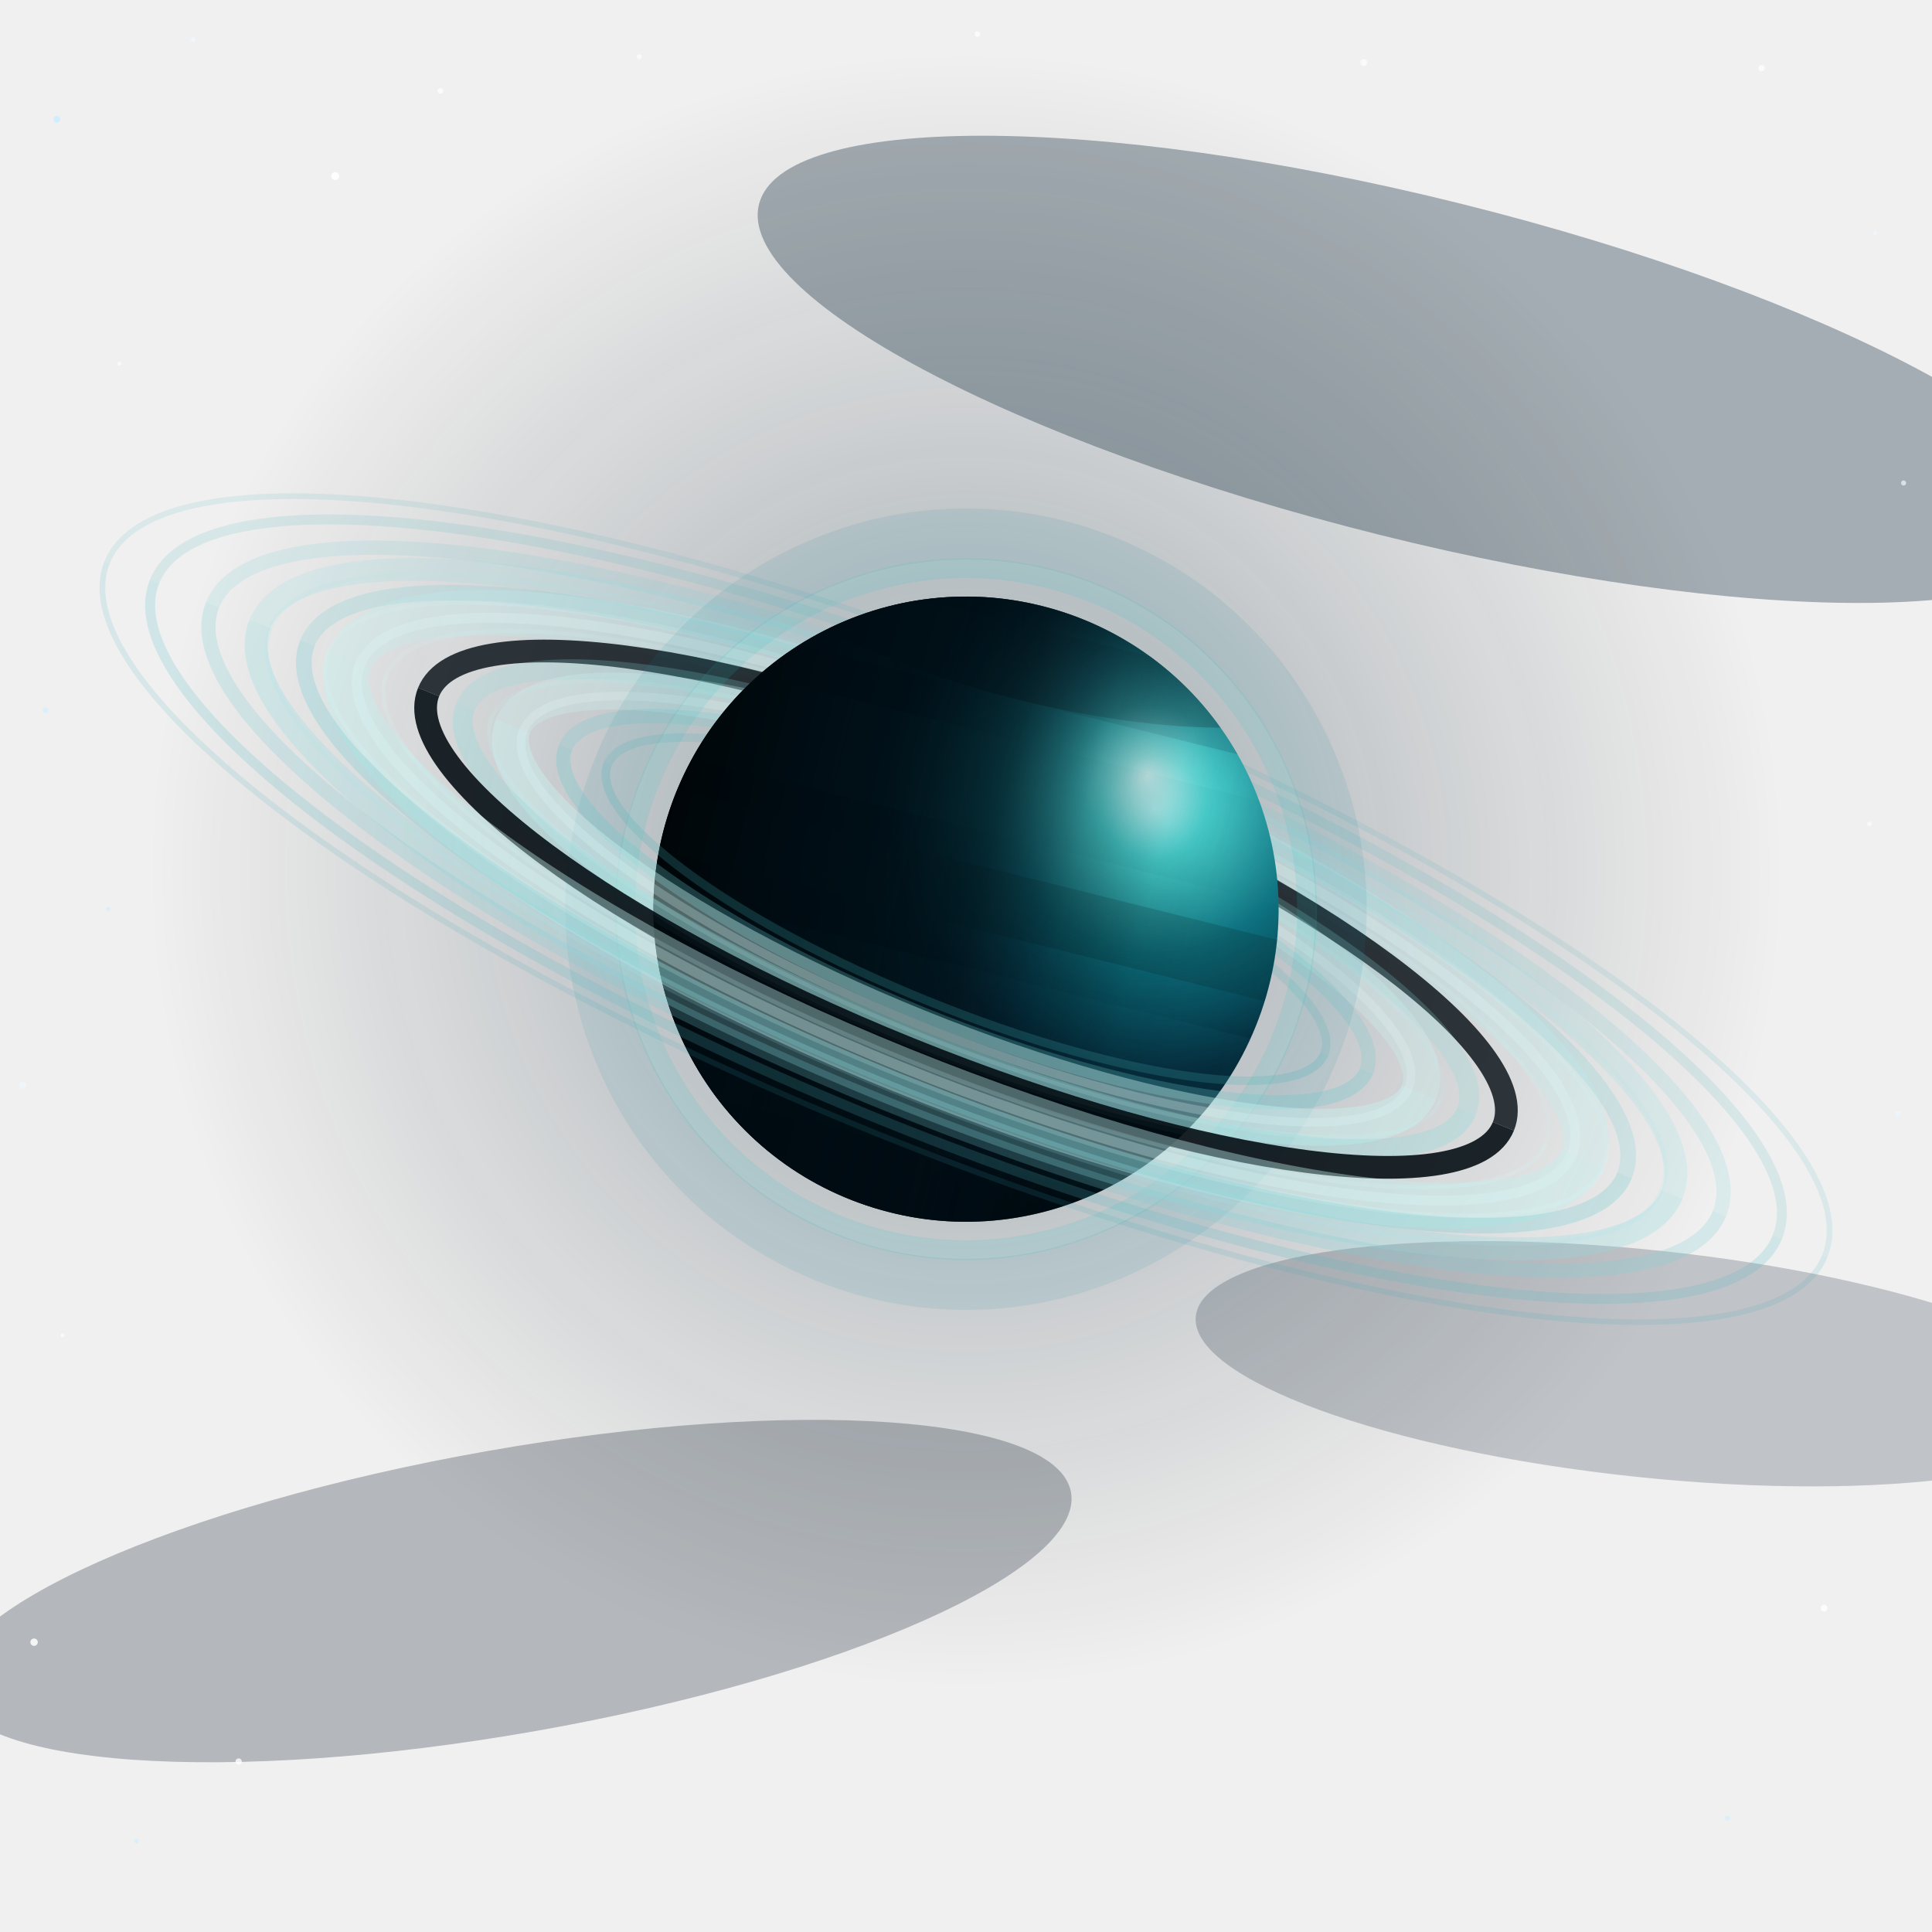
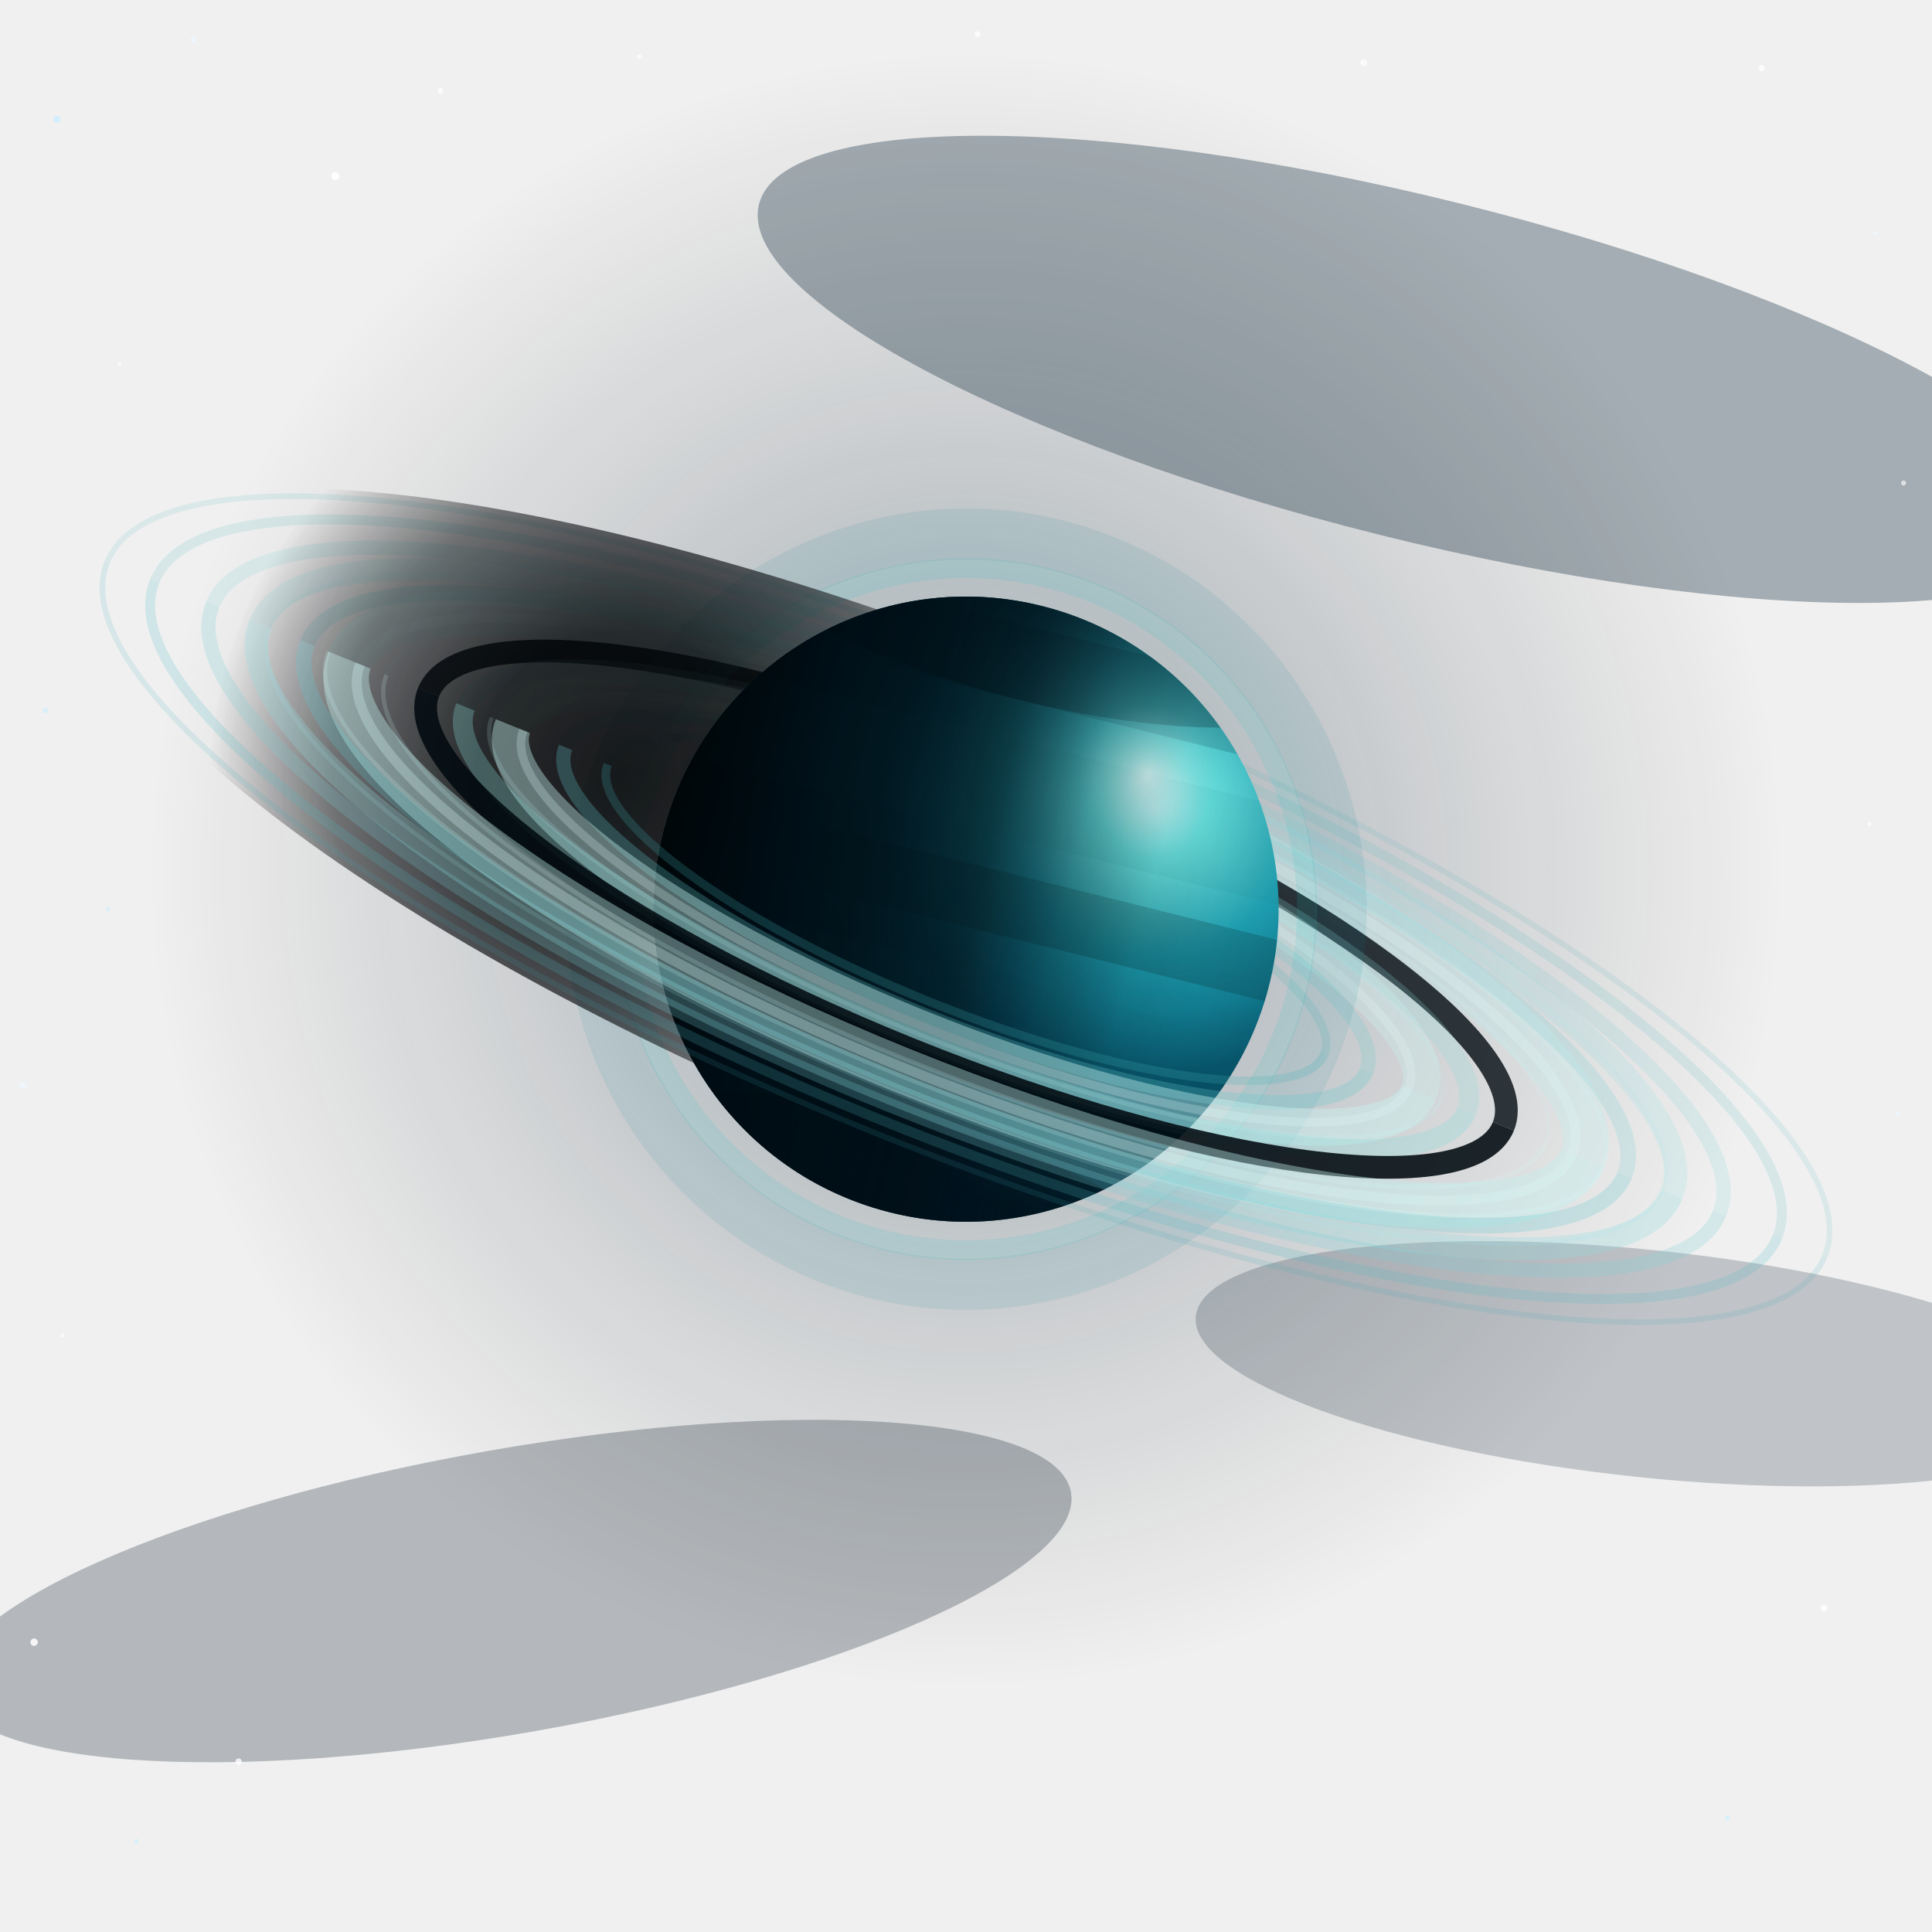
<svg xmlns="http://www.w3.org/2000/svg" width="100%" viewBox="0 0 680 680">
  <defs>
    <radialGradient id="sceneGlow" cx="50%" cy="48%" r="42%">
      <stop offset="0%" stop-color="#0a3848" stop-opacity="0.38" />
      <stop offset="55%" stop-color="#041828" stop-opacity="0.15" />
      <stop offset="100%" stop-color="#000" stop-opacity="0" />
    </radialGradient>
    <radialGradient id="pDay" cx="72%" cy="24%" r="68%">
-       <stop offset="0%" stop-color="#ccfffe" />
-       <stop offset="12%" stop-color="#44d4d0" />
-       <stop offset="34%" stop-color="#0c7888" />
-       <stop offset="62%" stop-color="#032434" />
-       <stop offset="100%" stop-color="#000a10" />
+       <stop offset="0%" stop-color="#e8ffff" />
+       <stop offset="12%" stop-color="#72e8e4" />
+       <stop offset="34%" stop-color="#1ea8bc" />
+       <stop offset="62%" stop-color="#065268" />
+       <stop offset="100%" stop-color="#002030" />
    </radialGradient>
    <linearGradient id="nightShadow" x1="0%" y1="0%" x2="100%" y2="0%">
      <stop offset="0%" stop-color="#000608" stop-opacity="0.98" />
      <stop offset="15%" stop-color="#000a10" stop-opacity="0.93" />
      <stop offset="32%" stop-color="#000c12" stop-opacity="0.78" />
      <stop offset="50%" stop-color="#010e14" stop-opacity="0.48" />
      <stop offset="65%" stop-color="#021018" stop-opacity="0.18" />
      <stop offset="78%" stop-color="#000" stop-opacity="0.05" />
      <stop offset="88%" stop-color="#000" stop-opacity="0" />
      <stop offset="100%" stop-color="#000" stop-opacity="0" />
    </linearGradient>
    <radialGradient id="shine" cx="73%" cy="22%" r="38%">
      <stop offset="0%" stop-color="#f0ffff" stop-opacity="0.72" />
      <stop offset="30%" stop-color="#60e8e8" stop-opacity="0.28" />
      <stop offset="100%" stop-color="#000" stop-opacity="0" />
    </radialGradient>
    <linearGradient id="ringShadow" x1="0%" y1="0%" x2="100%" y2="0%">
      <stop offset="0%" stop-color="#000" stop-opacity="0" />
      <stop offset="22%" stop-color="#000" stop-opacity="0" />
      <stop offset="36%" stop-color="#000810" stop-opacity="0.42" />
      <stop offset="50%" stop-color="#000810" stop-opacity="0.55" />
      <stop offset="64%" stop-color="#000810" stop-opacity="0.34" />
      <stop offset="78%" stop-color="#000" stop-opacity="0.08" />
      <stop offset="100%" stop-color="#000" stop-opacity="0" />
    </linearGradient>
+     <radialGradient id="castShadow" cx="210" cy="322" r="145" gradientUnits="userSpaceOnUse">
+       <stop offset="0%" stop-color="#000102" stop-opacity="0.97" />
+       <stop offset="35%" stop-color="#000204" stop-opacity="0.90" />
+       <stop offset="70%" stop-color="#000204" stop-opacity="0.55" />
+       <stop offset="100%" stop-color="#000" stop-opacity="0" />
+     </radialGradient>
+     <mask id="ringMask">
+       <rect x="0" y="0" width="680" height="680" fill="white" />
+       <circle cx="340" cy="320" r="110" fill="black" />
+     </mask>
    <clipPath id="pClip">
      <circle cx="340" cy="320" r="110" />
    </clipPath>
  </defs>
  <ellipse cx="500" cy="130" rx="240" ry="60" fill="#001c30" opacity="0.32" transform="rotate(14,500,130)" />
  <ellipse cx="180" cy="560" rx="200" ry="50" fill="#00101e" opacity="0.25" transform="rotate(-10,180,560)" />
  <ellipse cx="580" cy="480" rx="160" ry="40" fill="#001428" opacity="0.20" transform="rotate(6,580,480)" />
  <circle cx="20" cy="42" r="1.2" fill="#cceeff" opacity="0.88" />
  <circle cx="68" cy="14" r="0.9" fill="#eef8ff" opacity="0.70" />
  <circle cx="118" cy="62" r="1.4" fill="#fff" opacity="0.92" />
  <circle cx="42" cy="128" r="0.7" fill="#fff" opacity="0.58" />
  <circle cx="16" cy="250" r="1.0" fill="#cceeff" opacity="0.65" />
  <circle cx="8" cy="382" r="1.2" fill="#eef8ff" opacity="0.75" />
  <circle cx="22" cy="470" r="0.7" fill="#fff" opacity="0.58" />
  <circle cx="12" cy="578" r="1.3" fill="#fff" opacity="0.85" />
  <circle cx="48" cy="648" r="0.8" fill="#cceeff" opacity="0.65" />
  <circle cx="155" cy="32" r="1.0" fill="#fff" opacity="0.75" />
  <circle cx="84" cy="620" r="1.1" fill="#fff" opacity="0.78" />
  <circle cx="620" cy="24" r="1.1" fill="#fff" opacity="0.72" />
  <circle cx="660" cy="82" r="0.8" fill="#eef8ff" opacity="0.58" />
  <circle cx="670" cy="170" r="0.9" fill="#fff" opacity="0.62" />
  <circle cx="668" cy="392" r="1.0" fill="#eef8ff" opacity="0.68" />
  <circle cx="642" cy="566" r="1.2" fill="#fff" opacity="0.78" />
  <circle cx="608" cy="640" r="0.9" fill="#cceeff" opacity="0.65" />
  <circle cx="344" cy="12" r="1.0" fill="#fff" opacity="0.75" />
  <circle cx="480" cy="22" r="1.2" fill="#fff" opacity="0.68" />
  <circle cx="225" cy="20" r="0.9" fill="#fff" opacity="0.62" />
  <circle cx="38" cy="320" r="0.8" fill="#cceeff" opacity="0.55" />
  <circle cx="658" cy="290" r="0.8" fill="#fff" opacity="0.58" />
  <circle cx="340" cy="320" r="340" fill="url(#sceneGlow)" />
  <g transform="rotate(22, 340, 320)">
    <path d="M 14 320 A 326 85 0 0 1 666 320" fill="none" stroke="#38a8b4" stroke-width="2" opacity="0.12" />
    <path d="M 32 320 A 308 80 0 0 1 648 320" fill="none" stroke="#50b8c2" stroke-width="3.5" opacity="0.16" />
    <path d="M 54 320 A 286 74 0 0 1 626 320" fill="none" stroke="#78ccd4" stroke-width="5" opacity="0.18" />
    <path d="M 72 320 A 268 70 0 0 1 608 320" fill="none" stroke="#90dce0" stroke-width="8" opacity="0.20" />
    <path d="M 90 320 A 250 65 0 0 1 590 320" fill="none" stroke="#60c8ce" stroke-width="5.5" opacity="0.19" />
    <path d="M 106 320 A 234 61 0 0 1 574 320" fill="none" stroke="#b8f0ee" stroke-width="16" opacity="0.26" />
    <path d="M 110 320 A 230 60 0 0 1 570 320" fill="none" stroke="#e8ffff" stroke-width="3.5" opacity="0.20" />
    <path d="M 136 320 A 204 53 0 0 1 544 320" fill="none" stroke="#010a10" stroke-width="8" opacity="0.80" />
    <path d="M 150 320 A 190 49 0 0 1 530 320" fill="none" stroke="#88dada" stroke-width="7" opacity="0.22" />
    <path d="M 168 320 A 172 45 0 0 1 512 320" fill="none" stroke="#c8f4f2" stroke-width="13" opacity="0.28" />
    <path d="M 172 320 A 168 44 0 0 1 508 320" fill="none" stroke="#eeffff" stroke-width="3" opacity="0.18" />
    <path d="M 188 320 A 152 40 0 0 1 492 320" fill="none" stroke="#60c8cc" stroke-width="5" opacity="0.20" />
    <path d="M 204 320 A 136 35 0 0 1 476 320" fill="none" stroke="#40b0b8" stroke-width="3" opacity="0.17" />
-     <path d="M 98" cy="320" fill="none" />
    <path d="M 98 320 A 242 63 0 0 1 582 320" fill="none" stroke="#d0f8f8" stroke-width="1.5" opacity="0.14" />
    <path d="M 120 320 A 220 57 0 0 1 560 320" fill="none" stroke="#d0f8f8" stroke-width="1.5" opacity="0.13" />
    <path d="M 76 320 A 264 69 0 0 1 604 320" fill="none" stroke="#a8e4e8" stroke-width="1.5" opacity="0.11" />
    <path d="M 160 320 A 180 47 0 0 1 520 320" fill="none" stroke="#c0f0f0" stroke-width="1.5" opacity="0.13" />
    <circle cx="340" cy="320" r="132" fill="none" stroke="#0a8898" stroke-width="18" opacity="0.10" />
    <circle cx="340" cy="320" r="120" fill="none" stroke="#22c0c0" stroke-width="7" opacity="0.13" />
    <circle cx="340" cy="320" r="110" fill="url(#pDay)" />
    <g clip-path="url(#pClip)" transform="rotate(-8, 340, 320)">
      <rect x="230" y="218" width="220" height="26" fill="#063a4a" opacity="0.28" />
      <rect x="230" y="258" width="220" height="34" fill="#1a8c92" opacity="0.11" />
      <rect x="230" y="304" width="220" height="22" fill="#042830" opacity="0.24" />
      <rect x="230" y="340" width="220" height="32" fill="#0e7080" opacity="0.12" />
      <rect x="230" y="382" width="220" height="24" fill="#042830" opacity="0.24" />
      <ellipse cx="340" cy="212" rx="110" ry="32" fill="#010c14" opacity="0.35" />
      <ellipse cx="340" cy="428" rx="110" ry="32" fill="#010c14" opacity="0.40" />
      <rect x="230" y="210" width="220" height="220" fill="url(#ringShadow)" opacity="0.80" />
      <circle cx="340" cy="320" r="110" fill="url(#shine)" />
      <rect x="230" y="210" width="220" height="220" fill="url(#nightShadow)" />
    </g>
+     <ellipse cx="340" cy="320" rx="330" ry="88" fill="url(#castShadow)" mask="url(#ringMask)" opacity="0.90" />
    <path d="M 204 320 A 136 35 0 0 0 476 320" fill="none" stroke="#40b0b8" stroke-width="3" opacity="0.22" />
    <path d="M 188 320 A 152 40 0 0 0 492 320" fill="none" stroke="#60c8cc" stroke-width="5" opacity="0.27" />
    <path d="M 172 320 A 168 44 0 0 0 508 320" fill="none" stroke="#eeffff" stroke-width="3" opacity="0.24" />
    <path d="M 168 320 A 172 45 0 0 0 512 320" fill="none" stroke="#c8f4f2" stroke-width="13" opacity="0.40" />
    <path d="M 150 320 A 190 49 0 0 0 530 320" fill="none" stroke="#88dada" stroke-width="7" opacity="0.30" />
    <path d="M 136 320 A 204 53 0 0 0 544 320" fill="none" stroke="#010a10" stroke-width="8" opacity="0.88" />
    <path d="M 110 320 A 230 60 0 0 0 570 320" fill="none" stroke="#e8ffff" stroke-width="3.5" opacity="0.28" />
    <path d="M 106 320 A 234 61 0 0 0 574 320" fill="none" stroke="#c0f0ee" stroke-width="16" opacity="0.40" />
    <path d="M 90 320 A 250 65 0 0 0 590 320" fill="none" stroke="#60c8ce" stroke-width="5.5" opacity="0.25" />
    <path d="M 72 320 A 268 70 0 0 0 608 320" fill="none" stroke="#90dce0" stroke-width="8" opacity="0.28" />
    <path d="M 54 320 A 286 74 0 0 0 626 320" fill="none" stroke="#78ccd4" stroke-width="5" opacity="0.24" />
    <path d="M 32 320 A 308 80 0 0 0 648 320" fill="none" stroke="#50b8c2" stroke-width="3.5" opacity="0.20" />
    <path d="M 14 320 A 326 85 0 0 0 666 320" fill="none" stroke="#38a8b4" stroke-width="2" opacity="0.14" />
    <path d="M 98 320 A 242 63 0 0 0 582 320" fill="none" stroke="#d0f8f8" stroke-width="1.5" opacity="0.18" />
    <path d="M 120 320 A 220 57 0 0 0 560 320" fill="none" stroke="#d0f8f8" stroke-width="1.5" opacity="0.17" />
    <path d="M 76 320 A 264 69 0 0 0 604 320" fill="none" stroke="#a8e4e8" stroke-width="1.5" opacity="0.15" />
    <path d="M 160 320 A 180 47 0 0 0 520 320" fill="none" stroke="#c0f0f0" stroke-width="1.5" opacity="0.16" />
  </g>
</svg>
